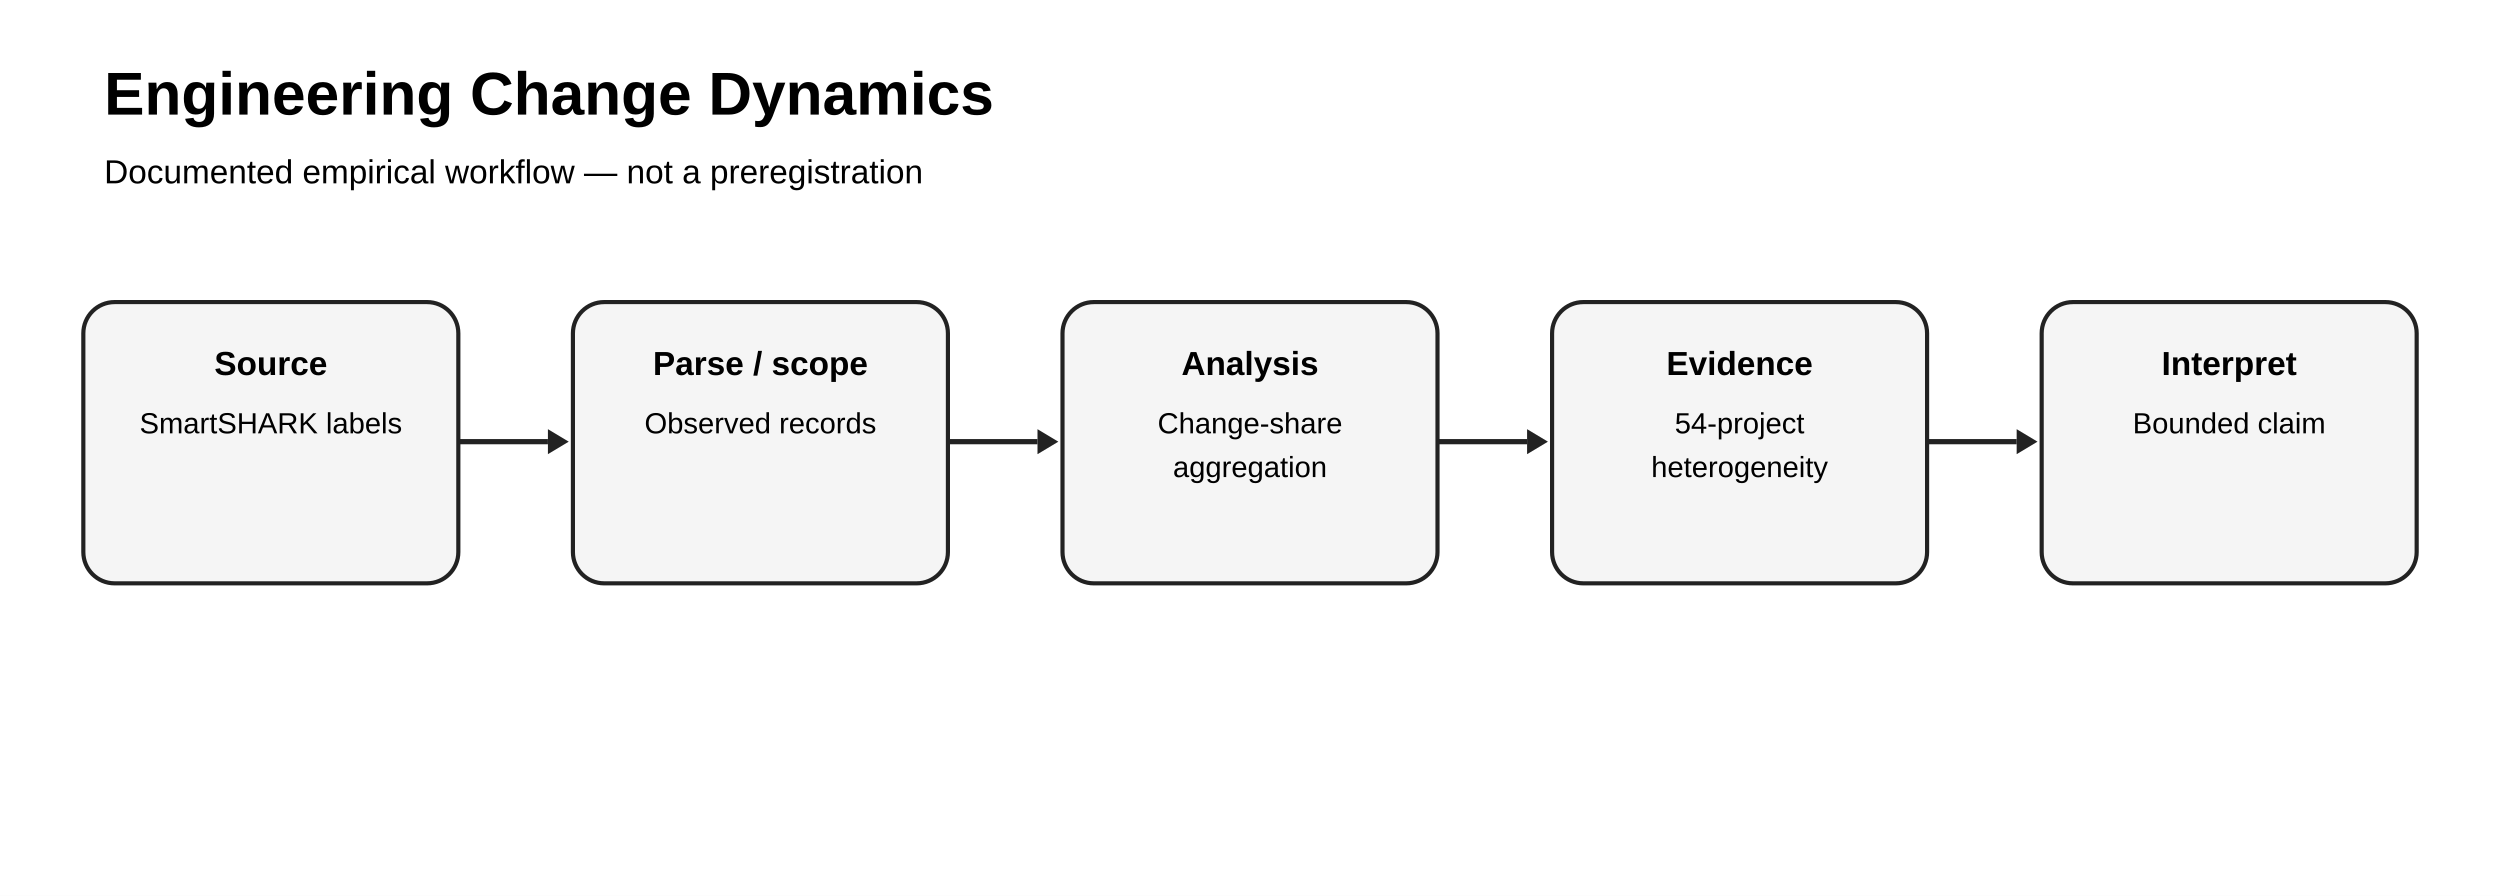
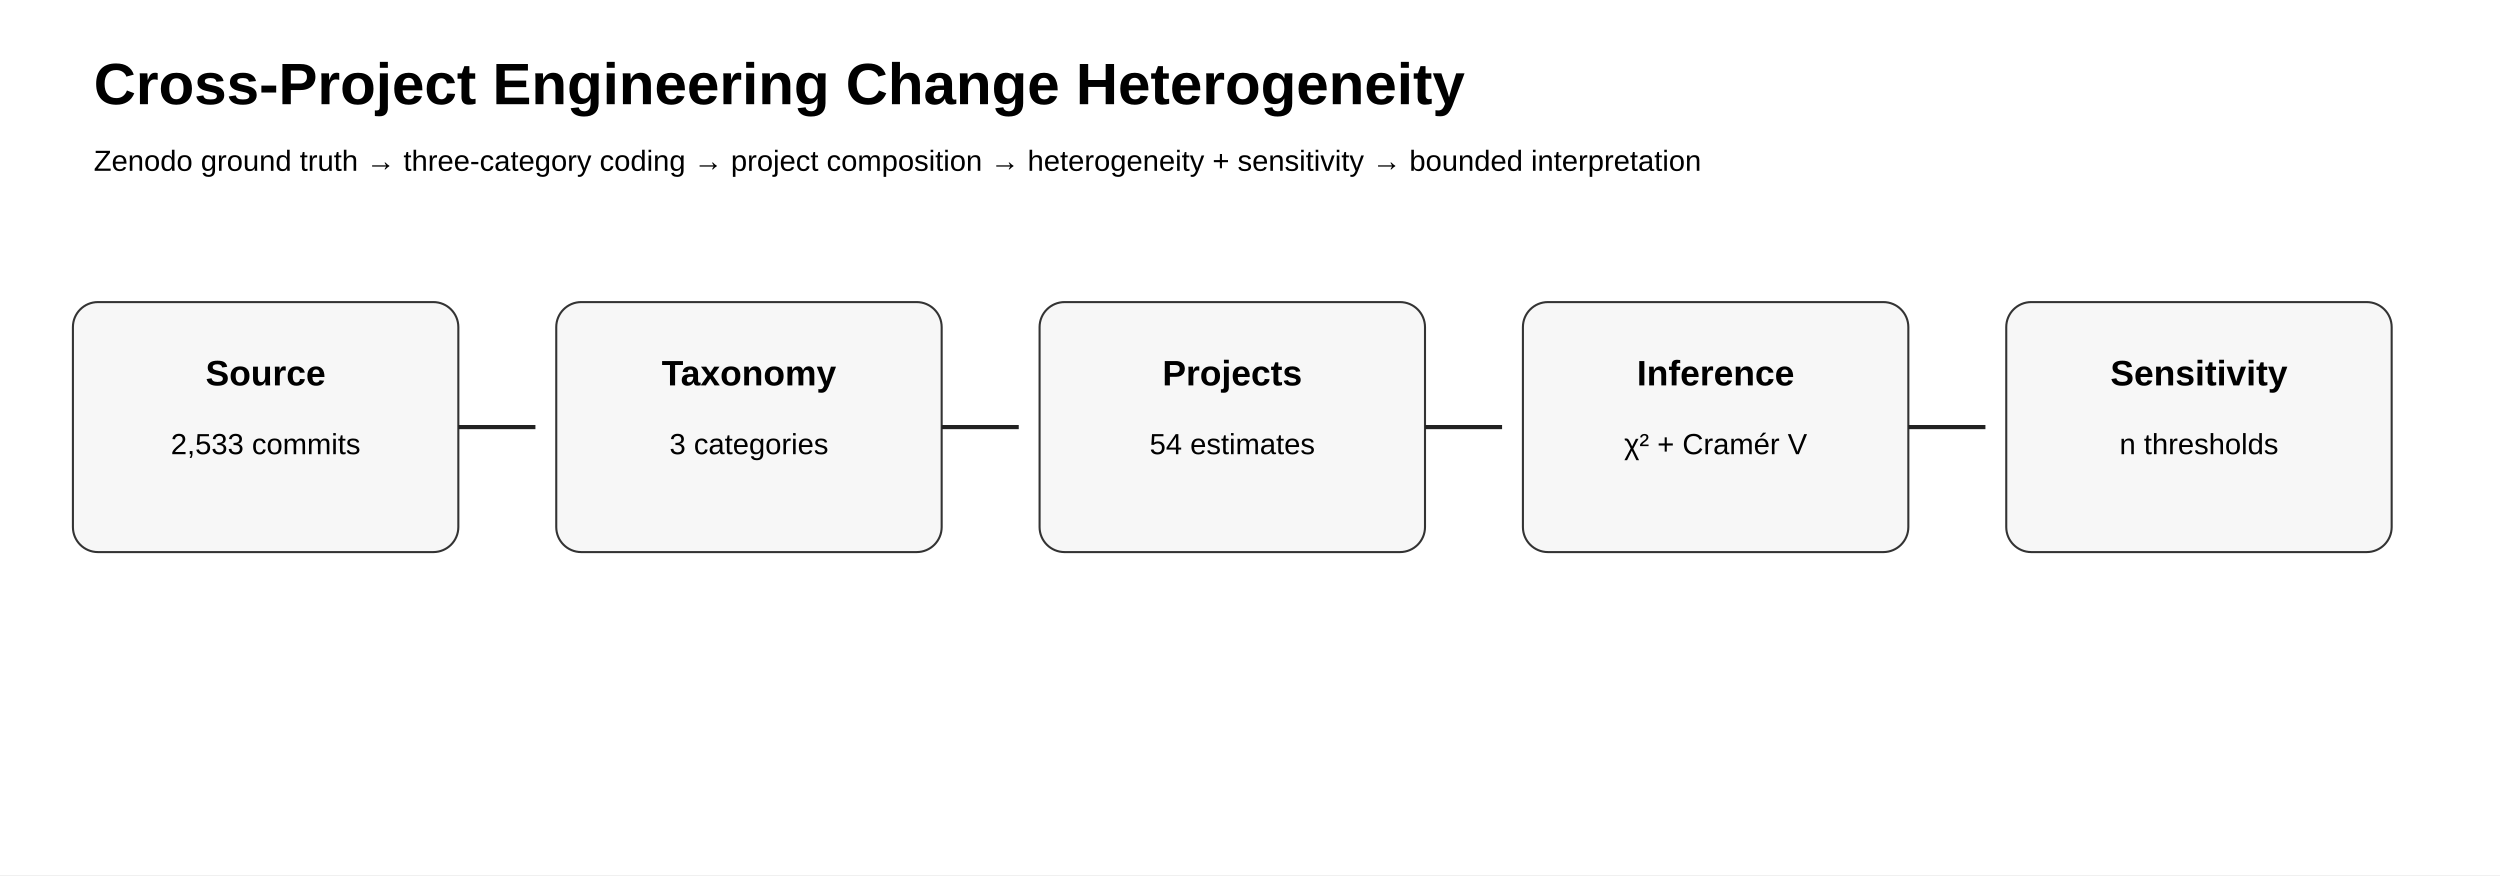
- <svg xmlns="http://www.w3.org/2000/svg" width="1200" height="430" viewBox="0 0 1200 430">
+ <svg xmlns="http://www.w3.org/2000/svg" width="1200" height="420" viewBox="0 0 1200 420">
  <rect width="100%" height="100%" fill="white" />
-   <text x="50" y="55" font-family="Arial" font-size="29" font-weight="700">Engineering Change Dynamics</text>
-   <text x="50" y="88" font-family="Arial" font-size="16">Documented empirical workflow — not a preregistration</text>
-   <rect x="40" y="145" rx="15" width="180" height="135" fill="#f5f5f5" stroke="#222" stroke-width="2" />
-   <text x="130" y="180" text-anchor="middle" font-family="Arial" font-size="16" font-weight="700">Source</text>
-   <text x="130" y="208" text-anchor="middle" font-family="Arial" font-size="14">SmartSHARK labels</text>
-   <line x1="220" y1="212" x2="263" y2="212" stroke="#222" stroke-width="2.5" />
-   <polygon points="263,206 273,212 263,218" fill="#222" />
-   <rect x="275" y="145" rx="15" width="180" height="135" fill="#f5f5f5" stroke="#222" stroke-width="2" />
-   <text x="365" y="180" text-anchor="middle" font-family="Arial" font-size="16" font-weight="700">Parse / scope</text>
-   <text x="365" y="208" text-anchor="middle" font-family="Arial" font-size="14">Observed records</text>
-   <line x1="455" y1="212" x2="498" y2="212" stroke="#222" stroke-width="2.5" />
-   <polygon points="498,206 508,212 498,218" fill="#222" />
-   <rect x="510" y="145" rx="15" width="180" height="135" fill="#f5f5f5" stroke="#222" stroke-width="2" />
-   <text x="600" y="180" text-anchor="middle" font-family="Arial" font-size="16" font-weight="700">Analysis</text>
-   <text x="600" y="208" text-anchor="middle" font-family="Arial" font-size="14">Change-share</text>
-   <text x="600" y="229" text-anchor="middle" font-family="Arial" font-size="14">aggregation</text>
-   <line x1="690" y1="212" x2="733" y2="212" stroke="#222" stroke-width="2.5" />
-   <polygon points="733,206 743,212 733,218" fill="#222" />
-   <rect x="745" y="145" rx="15" width="180" height="135" fill="#f5f5f5" stroke="#222" stroke-width="2" />
-   <text x="835" y="180" text-anchor="middle" font-family="Arial" font-size="16" font-weight="700">Evidence</text>
-   <text x="835" y="208" text-anchor="middle" font-family="Arial" font-size="14">54-project</text>
-   <text x="835" y="229" text-anchor="middle" font-family="Arial" font-size="14">heterogeneity</text>
-   <line x1="925" y1="212" x2="968" y2="212" stroke="#222" stroke-width="2.5" />
-   <polygon points="968,206 978,212 968,218" fill="#222" />
-   <rect x="980" y="145" rx="15" width="180" height="135" fill="#f5f5f5" stroke="#222" stroke-width="2" />
-   <text x="1070" y="180" text-anchor="middle" font-family="Arial" font-size="16" font-weight="700">Interpret</text>
-   <text x="1070" y="208" text-anchor="middle" font-family="Arial" font-size="14">Bounded claim</text>
+   <text x="45" y="50" font-family="Arial, sans-serif" font-size="28" font-weight="700" text-anchor="start">Cross-Project Engineering Change Heterogeneity</text>
+   <text x="45" y="82" font-family="Arial, sans-serif" font-size="14" font-weight="400" text-anchor="start">Zenodo ground truth → three-category coding → project composition → heterogeneity + sensitivity → bounded interpretation</text>
+   <rect x="35" y="145" width="185" height="120" rx="12" fill="#f7f7f7" stroke="#333" />
+   <text x="127.5" y="185" font-family="Arial, sans-serif" font-size="17" font-weight="700" text-anchor="middle">Source</text>
+   <text x="127.5" y="218" font-family="Arial, sans-serif" font-size="14" font-weight="400" text-anchor="middle">2,533 commits</text>
+   <line x1="220" y1="205" x2="257" y2="205" stroke="#222" stroke-width="2" />
+   <rect x="267" y="145" width="185" height="120" rx="12" fill="#f7f7f7" stroke="#333" />
+   <text x="359.5" y="185" font-family="Arial, sans-serif" font-size="17" font-weight="700" text-anchor="middle">Taxonomy</text>
+   <text x="359.5" y="218" font-family="Arial, sans-serif" font-size="14" font-weight="400" text-anchor="middle">3 categories</text>
+   <line x1="452" y1="205" x2="489" y2="205" stroke="#222" stroke-width="2" />
+   <rect x="499" y="145" width="185" height="120" rx="12" fill="#f7f7f7" stroke="#333" />
+   <text x="591.5" y="185" font-family="Arial, sans-serif" font-size="17" font-weight="700" text-anchor="middle">Projects</text>
+   <text x="591.5" y="218" font-family="Arial, sans-serif" font-size="14" font-weight="400" text-anchor="middle">54 estimates</text>
+   <line x1="684" y1="205" x2="721" y2="205" stroke="#222" stroke-width="2" />
+   <rect x="731" y="145" width="185" height="120" rx="12" fill="#f7f7f7" stroke="#333" />
+   <text x="823.5" y="185" font-family="Arial, sans-serif" font-size="17" font-weight="700" text-anchor="middle">Inference</text>
+   <text x="823.5" y="218" font-family="Arial, sans-serif" font-size="14" font-weight="400" text-anchor="middle">χ² + Cramér V</text>
+   <line x1="916" y1="205" x2="953" y2="205" stroke="#222" stroke-width="2" />
+   <rect x="963" y="145" width="185" height="120" rx="12" fill="#f7f7f7" stroke="#333" />
+   <text x="1055.5" y="185" font-family="Arial, sans-serif" font-size="17" font-weight="700" text-anchor="middle">Sensitivity</text>
+   <text x="1055.5" y="218" font-family="Arial, sans-serif" font-size="14" font-weight="400" text-anchor="middle">n thresholds</text>
</svg>
